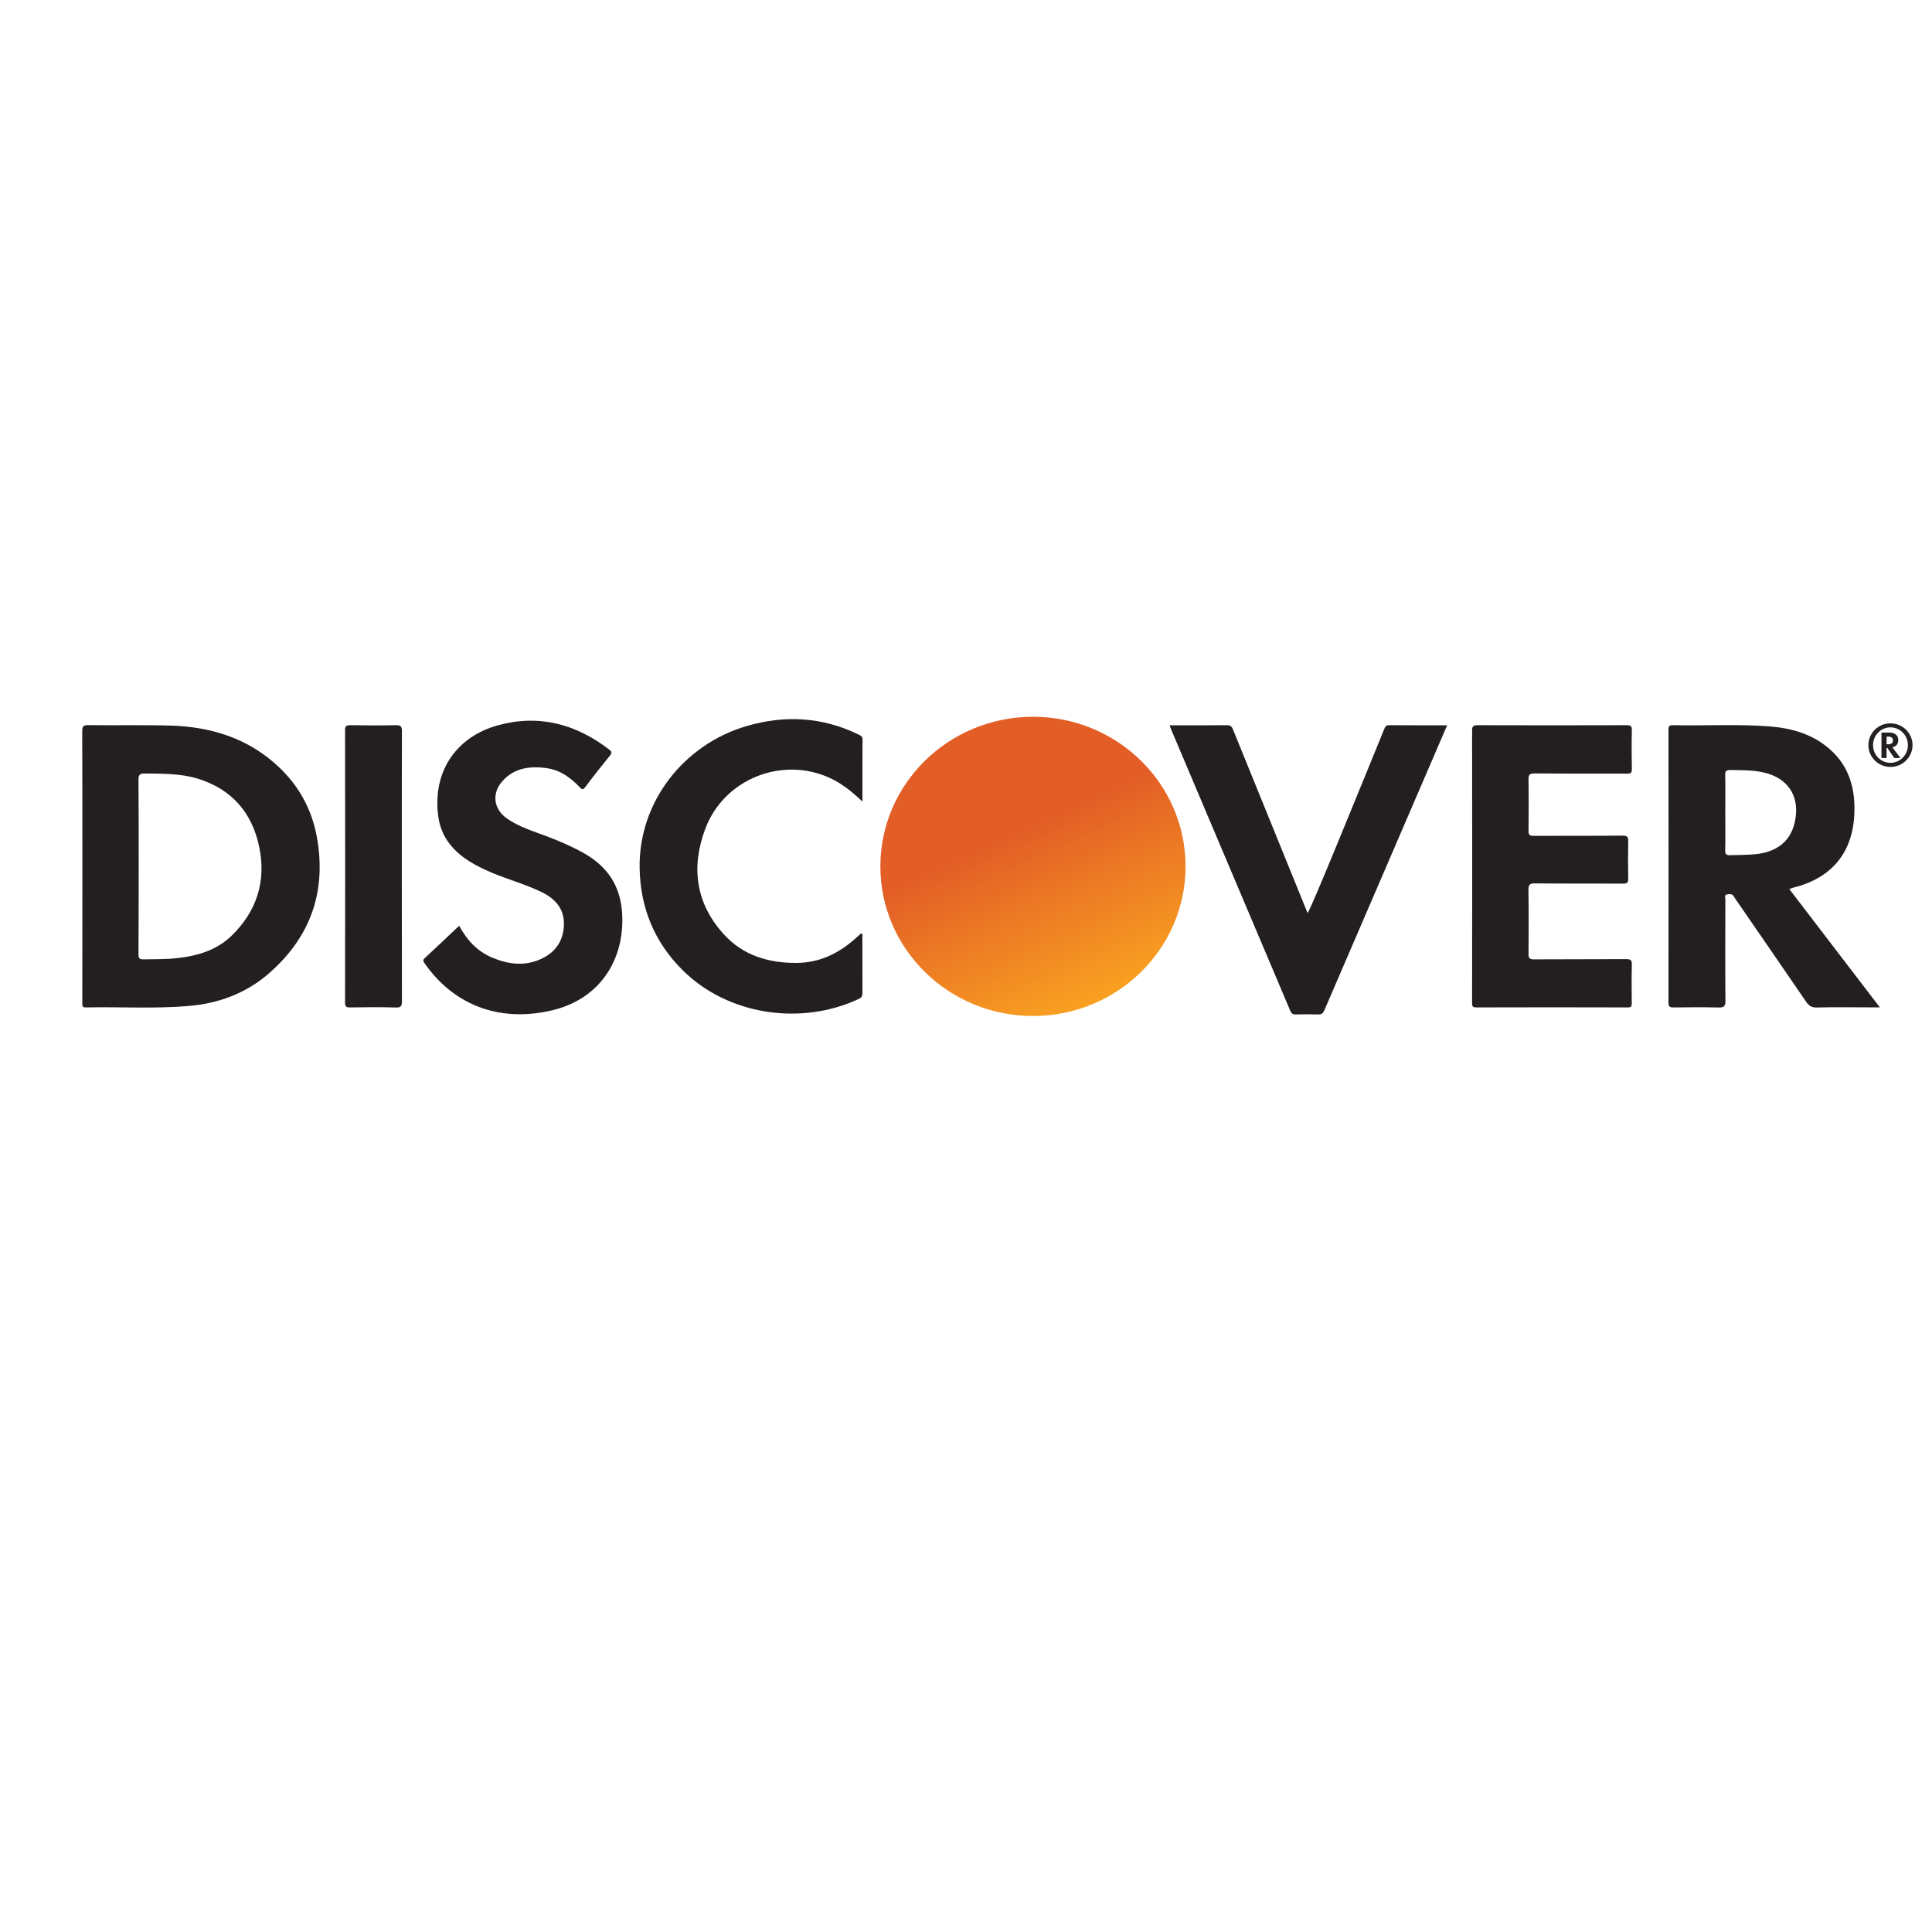
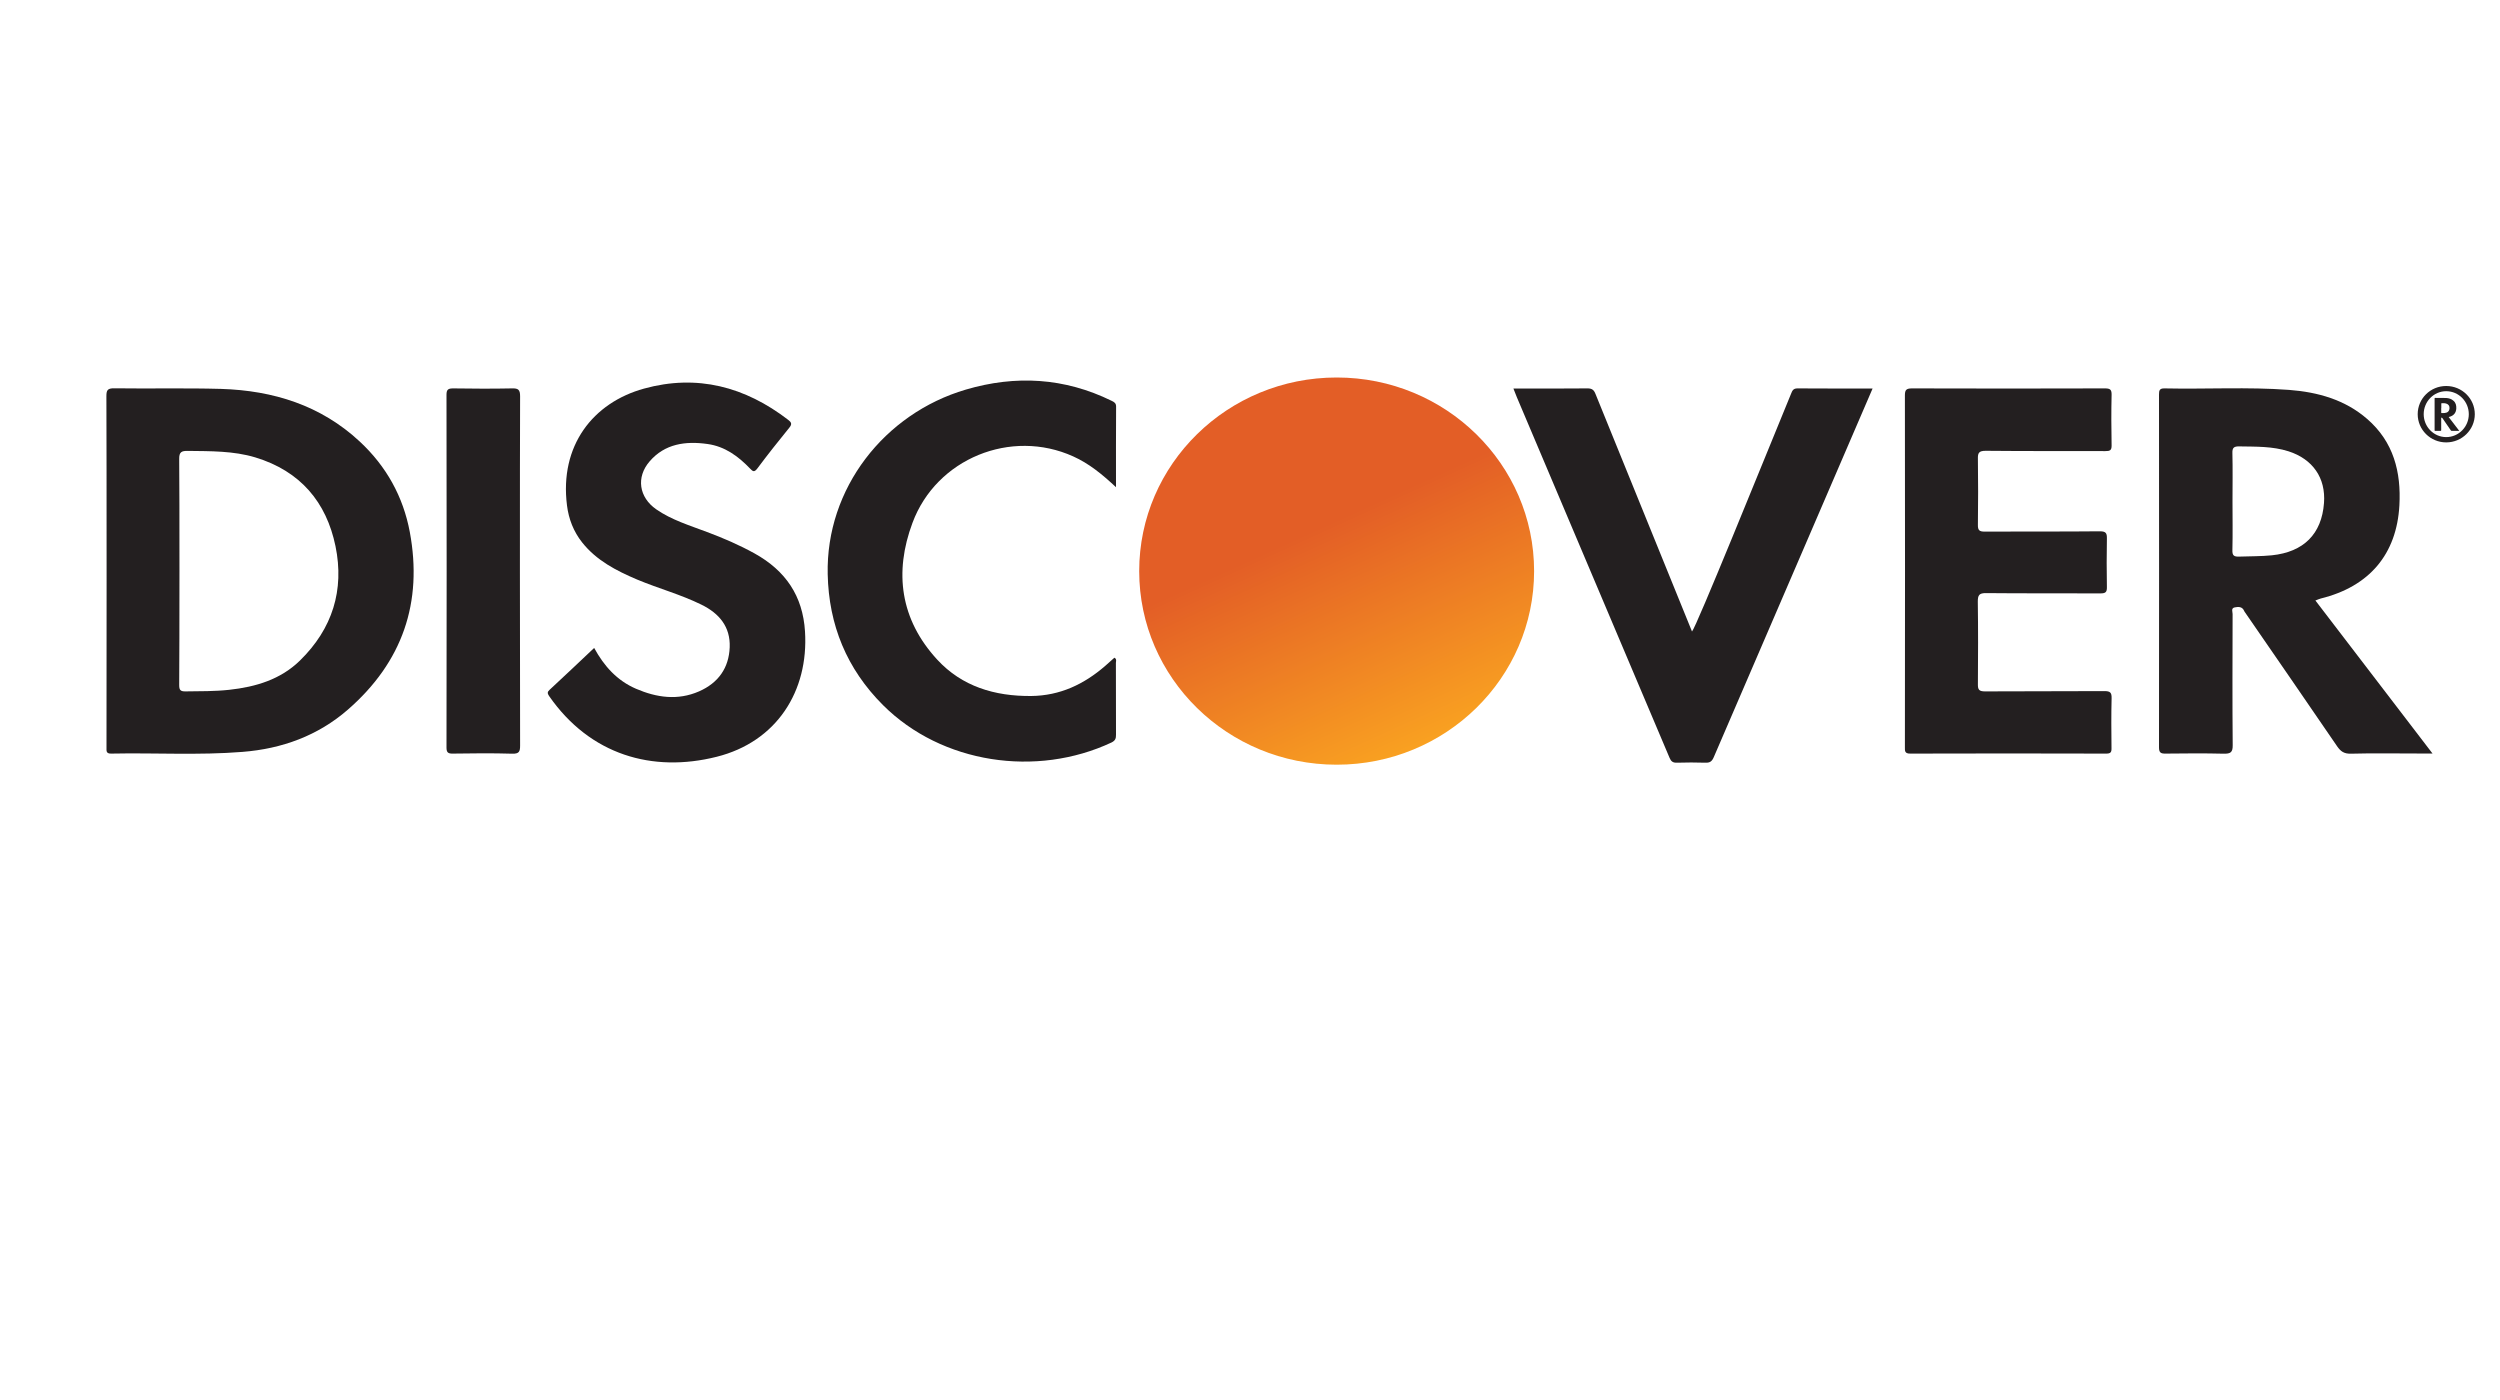
- <svg xmlns="http://www.w3.org/2000/svg" width="25" height="25" viewBox="0 10 25 8" fill="none">
+ <svg xmlns="http://www.w3.org/2000/svg" viewBox="0 7 25 14" width="25" height="14" fill="none">
  <g id="franchises/discover">
    <g id="Vector">
      <path fill-rule="evenodd" clip-rule="evenodd" d="M1.064 10.964C1.064 10.904 1.073 10.882 1.143 10.883C1.499 10.888 1.855 10.879 2.21 10.889C2.734 10.905 3.209 11.054 3.597 11.415C3.864 11.663 4.032 11.967 4.098 12.32C4.229 13.024 4.026 13.62 3.478 14.097C3.179 14.357 2.82 14.488 2.424 14.519C1.987 14.554 1.549 14.527 1.112 14.536C1.06 14.537 1.065 14.509 1.065 14.477C1.066 14.117 1.067 11.546 1.064 10.964ZM1.792 13.85C1.792 13.899 1.803 13.915 1.856 13.914C2.002 13.912 2.148 13.914 2.293 13.898C2.558 13.869 2.806 13.795 3 13.605C3.325 13.287 3.445 12.9 3.355 12.462C3.264 12.021 3.004 11.711 2.553 11.574C2.334 11.508 2.105 11.512 1.878 11.509C1.814 11.508 1.791 11.521 1.792 11.59C1.796 11.964 1.795 13.47 1.792 13.85Z" fill="#231F20" />
      <path fill-rule="evenodd" clip-rule="evenodd" d="M23.154 13.005C23.545 13.516 23.93 14.019 24.325 14.535H24.167C23.947 14.535 23.727 14.531 23.507 14.537C23.44 14.538 23.407 14.514 23.372 14.464C23.067 14.017 22.759 13.572 22.452 13.126C22.448 13.12 22.443 13.115 22.441 13.108C22.422 13.064 22.382 13.067 22.347 13.074C22.308 13.082 22.326 13.117 22.326 13.14C22.325 13.577 22.323 14.014 22.327 14.451C22.328 14.524 22.306 14.538 22.237 14.537C22.044 14.532 21.851 14.534 21.658 14.536C21.609 14.537 21.59 14.528 21.59 14.474C21.591 13.297 21.591 12.121 21.59 10.945C21.59 10.905 21.595 10.883 21.645 10.884C22.06 10.893 22.476 10.868 22.891 10.899C23.179 10.921 23.45 10.997 23.671 11.189C23.937 11.419 24.012 11.721 23.994 12.053C23.967 12.542 23.694 12.865 23.208 12.985C23.192 12.989 23.176 12.997 23.154 13.005ZM22.325 12.016C22.325 12.177 22.328 12.339 22.324 12.5C22.322 12.557 22.34 12.568 22.394 12.566C22.502 12.562 22.611 12.564 22.719 12.553C23.036 12.52 23.217 12.341 23.24 12.03C23.259 11.78 23.128 11.591 22.885 11.513C22.725 11.462 22.559 11.467 22.395 11.464C22.341 11.463 22.322 11.475 22.324 11.531C22.328 11.692 22.325 11.854 22.325 12.016Z" fill="#231F20" />
      <path fill-rule="evenodd" clip-rule="evenodd" d="M19.049 10.956C19.049 10.901 19.06 10.884 19.12 10.884C19.763 10.886 20.406 10.886 21.049 10.884C21.099 10.884 21.117 10.894 21.116 10.947C21.112 11.115 21.113 11.285 21.116 11.454C21.117 11.505 21.098 11.511 21.053 11.511C20.655 11.51 20.256 11.512 19.858 11.508C19.791 11.508 19.777 11.527 19.779 11.589C19.782 11.809 19.782 12.029 19.779 12.249C19.778 12.303 19.794 12.317 19.849 12.316C20.232 12.314 20.615 12.317 20.998 12.313C21.059 12.313 21.07 12.331 21.069 12.386C21.066 12.547 21.066 12.709 21.069 12.871C21.07 12.922 21.055 12.934 21.004 12.934C20.623 12.932 20.242 12.935 19.862 12.931C19.791 12.93 19.778 12.952 19.778 13.016C19.782 13.291 19.781 13.566 19.779 13.842C19.778 13.896 19.79 13.914 19.85 13.914C20.248 13.911 20.646 13.914 21.044 13.911C21.104 13.911 21.117 13.927 21.116 13.982C21.112 14.149 21.113 14.316 21.115 14.482C21.116 14.522 21.106 14.536 21.063 14.536C20.41 14.534 19.757 14.534 19.104 14.536C19.045 14.537 19.049 14.508 19.049 14.47C19.05 13.881 19.051 11.538 19.049 10.956Z" fill="#231F20" />
      <path fill-rule="evenodd" clip-rule="evenodd" d="M5.942 13.48C6.04 13.66 6.17 13.806 6.361 13.888C6.566 13.976 6.777 14.007 6.99 13.914C7.184 13.829 7.289 13.679 7.297 13.473C7.305 13.27 7.194 13.134 7.013 13.046C6.806 12.944 6.582 12.884 6.37 12.795C6.163 12.707 5.965 12.605 5.822 12.425C5.735 12.315 5.687 12.19 5.67 12.055C5.594 11.456 5.93 11.027 6.44 10.886C6.972 10.739 7.452 10.868 7.881 11.198C7.913 11.222 7.924 11.24 7.893 11.277C7.784 11.411 7.677 11.546 7.574 11.684C7.542 11.726 7.529 11.715 7.5 11.685C7.383 11.563 7.249 11.464 7.075 11.44C6.856 11.409 6.648 11.437 6.496 11.614C6.359 11.773 6.39 11.973 6.562 12.093C6.716 12.2 6.896 12.254 7.07 12.32C7.234 12.381 7.393 12.45 7.545 12.534C7.857 12.707 8.028 12.96 8.05 13.314C8.088 13.912 7.766 14.418 7.166 14.568C6.526 14.729 5.901 14.551 5.49 13.959C5.474 13.934 5.472 13.92 5.495 13.899C5.644 13.761 5.791 13.622 5.941 13.48L5.942 13.48Z" fill="#231F20" />
      <path fill-rule="evenodd" clip-rule="evenodd" d="M15.134 10.885C15.388 10.885 15.63 10.887 15.872 10.884C15.921 10.883 15.94 10.9 15.956 10.942C16.179 11.493 16.822 13.071 16.92 13.315C16.965 13.266 17.607 11.677 17.91 10.939C17.922 10.91 17.93 10.884 17.974 10.884C18.221 10.886 18.469 10.885 18.726 10.885C18.668 11.023 17.609 13.476 17.138 14.571C17.119 14.615 17.099 14.629 17.052 14.627C16.959 14.624 16.864 14.624 16.771 14.627C16.729 14.629 16.71 14.614 16.695 14.577C16.404 13.889 15.386 11.486 15.168 10.971C15.157 10.945 15.147 10.918 15.134 10.885Z" fill="#231F20" />
      <path fill-rule="evenodd" clip-rule="evenodd" d="M11.16 11.872C11.022 11.743 10.89 11.635 10.732 11.564C10.111 11.283 9.364 11.585 9.125 12.228C8.94 12.723 9.002 13.194 9.372 13.596C9.62 13.865 9.947 13.963 10.312 13.96C10.601 13.957 10.841 13.842 11.052 13.659C11.083 13.632 11.114 13.604 11.144 13.577C11.17 13.591 11.159 13.613 11.159 13.63C11.16 13.869 11.159 14.108 11.16 14.347C11.16 14.383 11.155 14.405 11.115 14.425C10.365 14.777 9.417 14.637 8.83 14.051C8.467 13.688 8.288 13.25 8.277 12.743C8.258 11.885 8.843 11.136 9.658 10.896C10.157 10.749 10.645 10.777 11.116 11.008C11.141 11.02 11.161 11.031 11.161 11.065C11.159 11.328 11.16 11.591 11.16 11.872Z" fill="#231F20" />
      <path fill-rule="evenodd" clip-rule="evenodd" d="M5.201 14.455C5.201 14.515 5.192 14.539 5.122 14.537C4.924 14.531 4.726 14.533 4.528 14.536C4.48 14.537 4.465 14.524 4.465 14.476C4.467 13.3 4.467 12.123 4.465 10.947C4.465 10.894 4.483 10.884 4.533 10.884C4.728 10.887 4.924 10.888 5.119 10.884C5.183 10.882 5.201 10.897 5.201 10.963C5.198 11.547 5.199 13.875 5.201 14.455Z" fill="#231F20" />
      <path fill-rule="evenodd" clip-rule="evenodd" d="M24.462 10.86C24.304 10.86 24.177 10.986 24.177 11.142C24.177 11.297 24.304 11.424 24.462 11.424C24.62 11.424 24.748 11.297 24.748 11.142C24.748 10.986 24.62 10.86 24.462 10.86ZM24.462 11.371C24.338 11.371 24.237 11.268 24.237 11.142C24.237 11.015 24.338 10.912 24.462 10.912C24.587 10.912 24.688 11.015 24.688 11.142C24.688 11.268 24.587 11.371 24.462 11.371Z" fill="#252122" />
      <path fill-rule="evenodd" clip-rule="evenodd" d="M24.487 11.171C24.523 11.217 24.557 11.262 24.593 11.309H24.579C24.559 11.309 24.539 11.309 24.519 11.309C24.513 11.309 24.51 11.307 24.507 11.302C24.479 11.262 24.451 11.222 24.424 11.181C24.423 11.181 24.423 11.181 24.423 11.18C24.421 11.176 24.417 11.176 24.414 11.177C24.411 11.178 24.412 11.181 24.412 11.183C24.412 11.222 24.412 11.262 24.412 11.301C24.412 11.308 24.41 11.309 24.404 11.309C24.387 11.308 24.369 11.309 24.352 11.309C24.348 11.309 24.346 11.308 24.346 11.303C24.346 11.197 24.346 11.091 24.346 10.985C24.346 10.981 24.346 10.979 24.351 10.979C24.388 10.98 24.426 10.978 24.463 10.98C24.489 10.982 24.514 10.989 24.534 11.007C24.558 11.027 24.564 11.054 24.563 11.084C24.561 11.129 24.536 11.158 24.492 11.169C24.491 11.169 24.489 11.17 24.487 11.17L24.487 11.171ZM24.412 11.081C24.412 11.096 24.413 11.111 24.412 11.125C24.412 11.13 24.414 11.131 24.419 11.131C24.429 11.131 24.438 11.131 24.448 11.13C24.477 11.127 24.493 11.111 24.495 11.083C24.497 11.06 24.485 11.043 24.463 11.036C24.449 11.031 24.434 11.032 24.419 11.032C24.414 11.032 24.412 11.033 24.413 11.038C24.413 11.053 24.413 11.067 24.413 11.082L24.412 11.081Z" fill="#231F20" />
    </g>
    <path id="Vector_2" d="M13.367 14.647C14.457 14.647 15.341 13.78 15.341 12.711C15.341 11.642 14.457 10.775 13.367 10.775C12.276 10.775 11.392 11.642 11.392 12.711C11.392 13.78 12.276 14.647 13.367 14.647Z" fill="url(#paint0_linear_5492_20982)" />
  </g>
  <defs>
    <linearGradient id="paint0_linear_5492_20982" x1="12.53" y1="10.957" x2="14.14" y2="14.494" gradientUnits="userSpaceOnUse">
      <stop offset="0.38" stop-color="#E35E26" />
      <stop offset="1" stop-color="#F9A121" />
    </linearGradient>
  </defs>
</svg>
